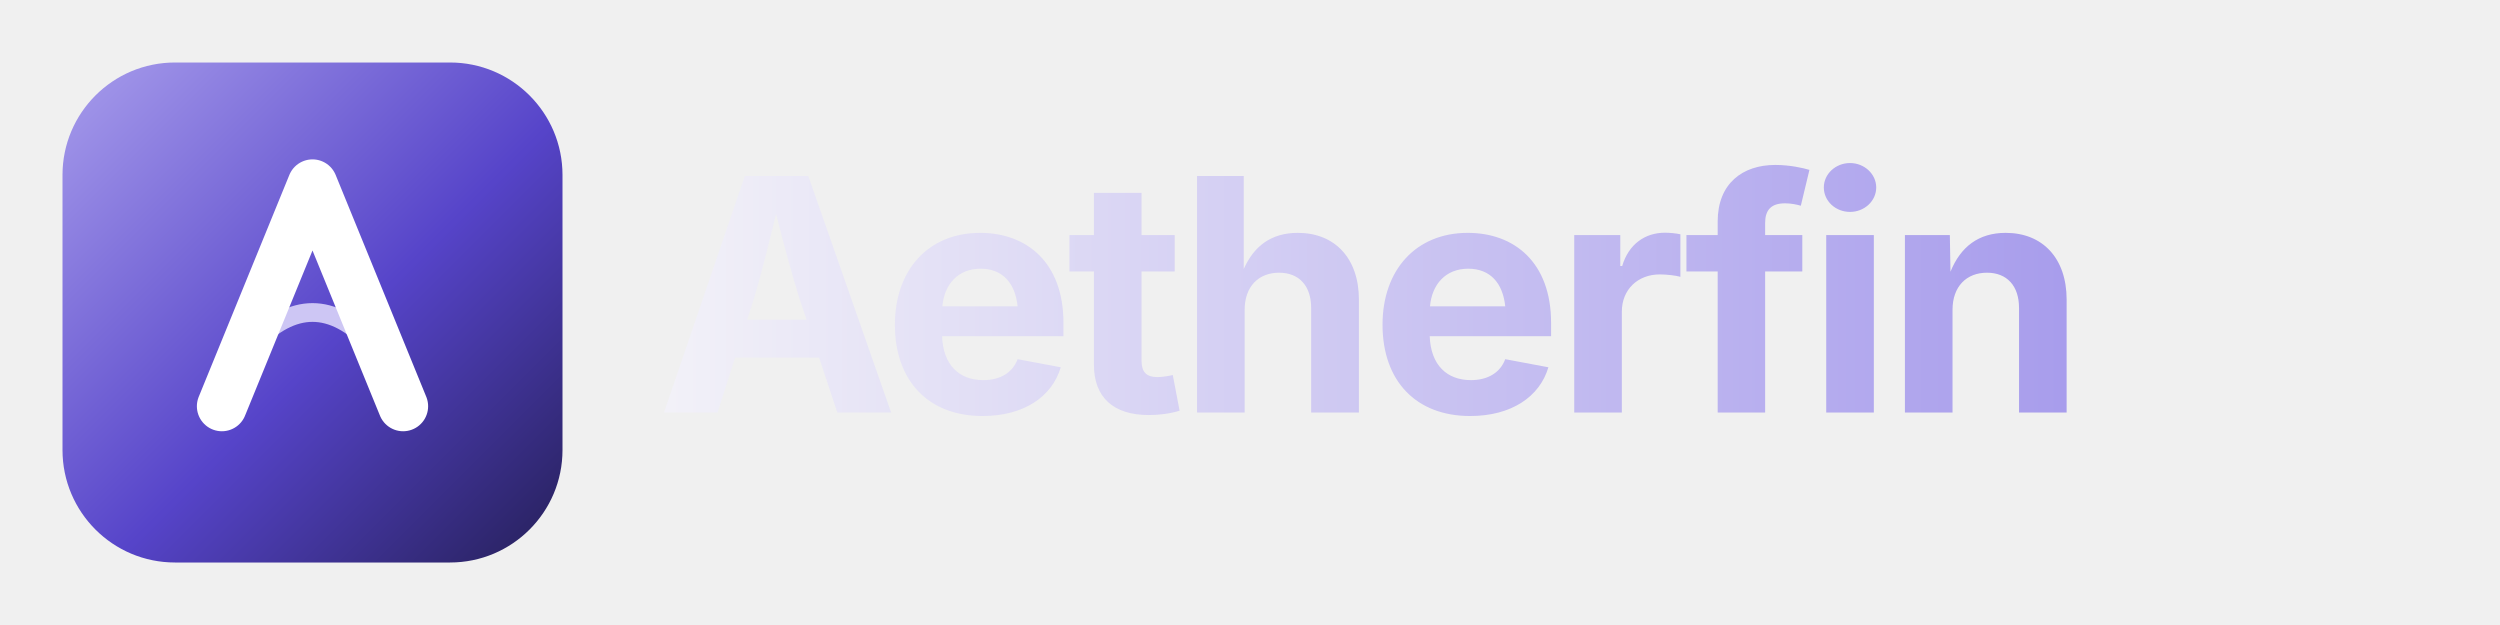
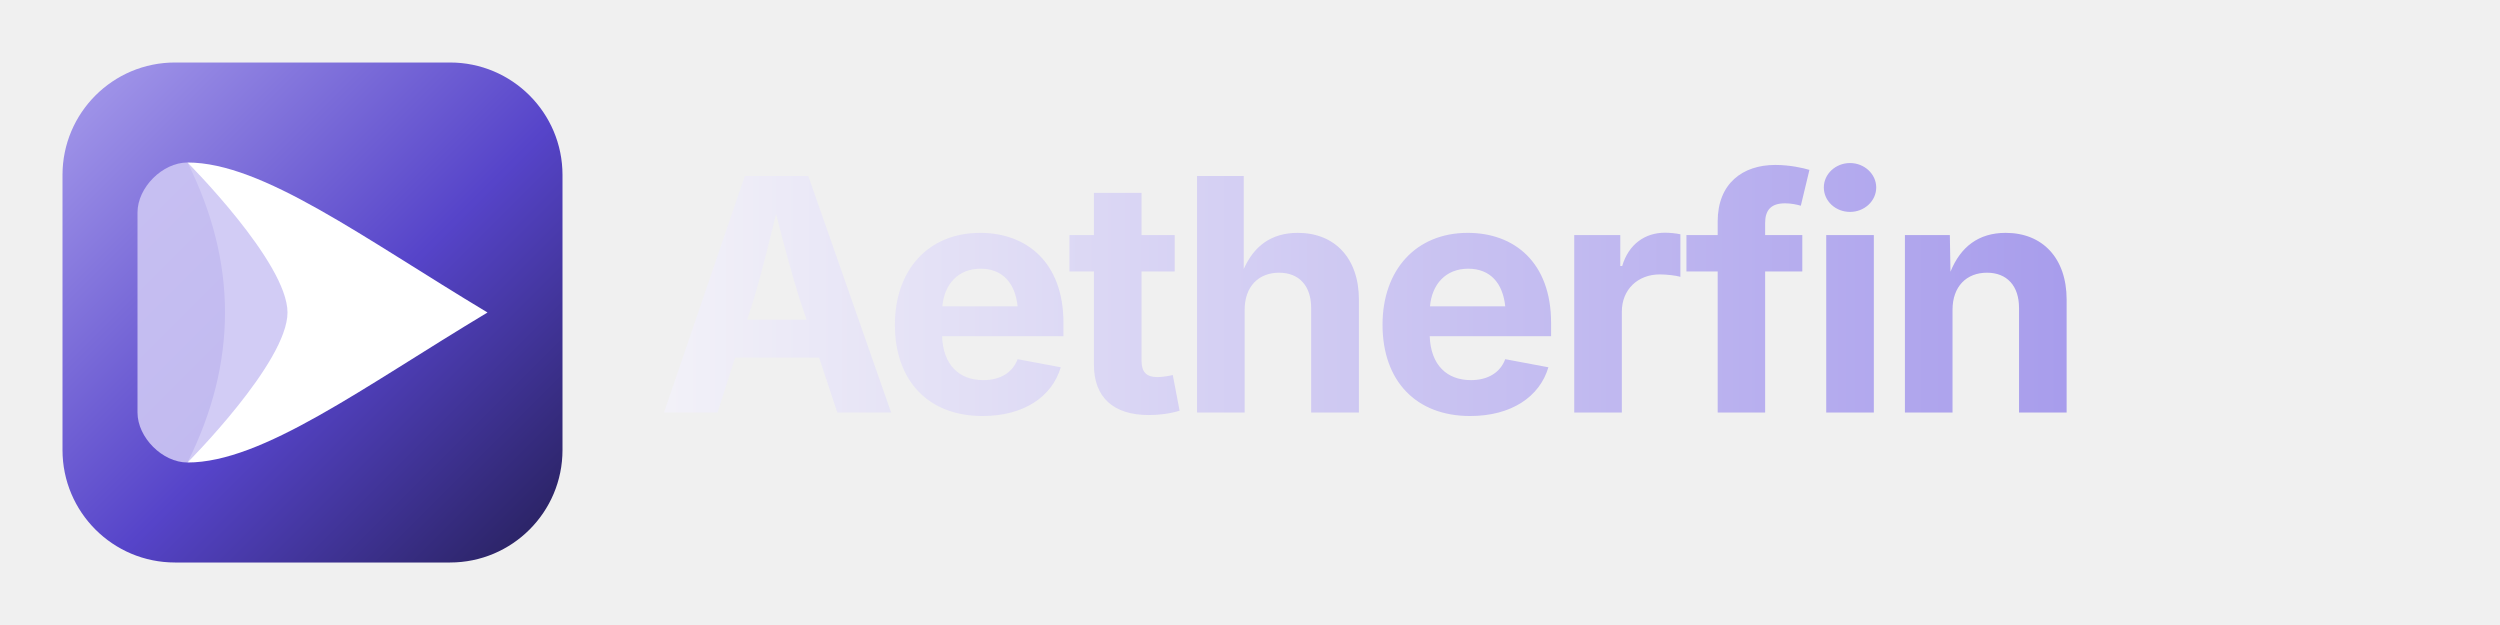
<svg xmlns="http://www.w3.org/2000/svg" viewBox="0 0 800 200" role="img" aria-label="Aetherfin">
  <defs>
    <linearGradient id="wm-bg" x1="0%" y1="0%" x2="100%" y2="100%">
      <stop offset="0%" stop-color="#A89DEC" />
      <stop offset="55%" stop-color="#5644C9" />
      <stop offset="100%" stop-color="#251F58" />
    </linearGradient>
    <linearGradient id="wm-text" x1="0%" y1="0%" x2="100%" y2="0%">
      <stop offset="0%" stop-color="#F2F1F8" />
      <stop offset="100%" stop-color="#A89DEC" />
    </linearGradient>
  </defs>
  <g transform="translate(20, 20)">
    <clipPath id="wm-clip">
      <rect width="160" height="160" rx="36" ry="36" />
    </clipPath>
    <g clip-path="url(#wm-clip)">
      <rect width="160" height="160" fill="url(#wm-bg)" />
-       <path d="M 61 90 Q 80 70 99 90" stroke="#CDC6F4" stroke-width="6" stroke-linecap="round" fill="none" />
-       <path d="M 51 110 L 80 39 L 109 110" stroke="#ffffff" stroke-width="16" stroke-linecap="round" stroke-linejoin="round" fill="none" />
+       <g transform="scale(1.6)">
+         <path d="M25 20 C 40 20, 60 35, 85 50 C 60 65, 40 80, 25 80 C 35 60, 35 40, 25 20 Z" fill="#ffffff" />
+         <path d="M25 20 C 25 20, 45 40, 45 50 C 45 60, 25 80, 25 80 C 20 80, 15 75, 15 70 L 15 30 C 15 25, 20 20, 25 20 Z" fill="#CDC6F4" opacity="0.9" />
+       </g>
    </g>
  </g>
  <text x="210" y="132" font-family="Inter, system-ui, -apple-system, 'Segoe UI', Roboto, sans-serif" font-size="104" font-weight="700" letter-spacing="-3" fill="url(#wm-text)">Aetherfin</text>
</svg>
